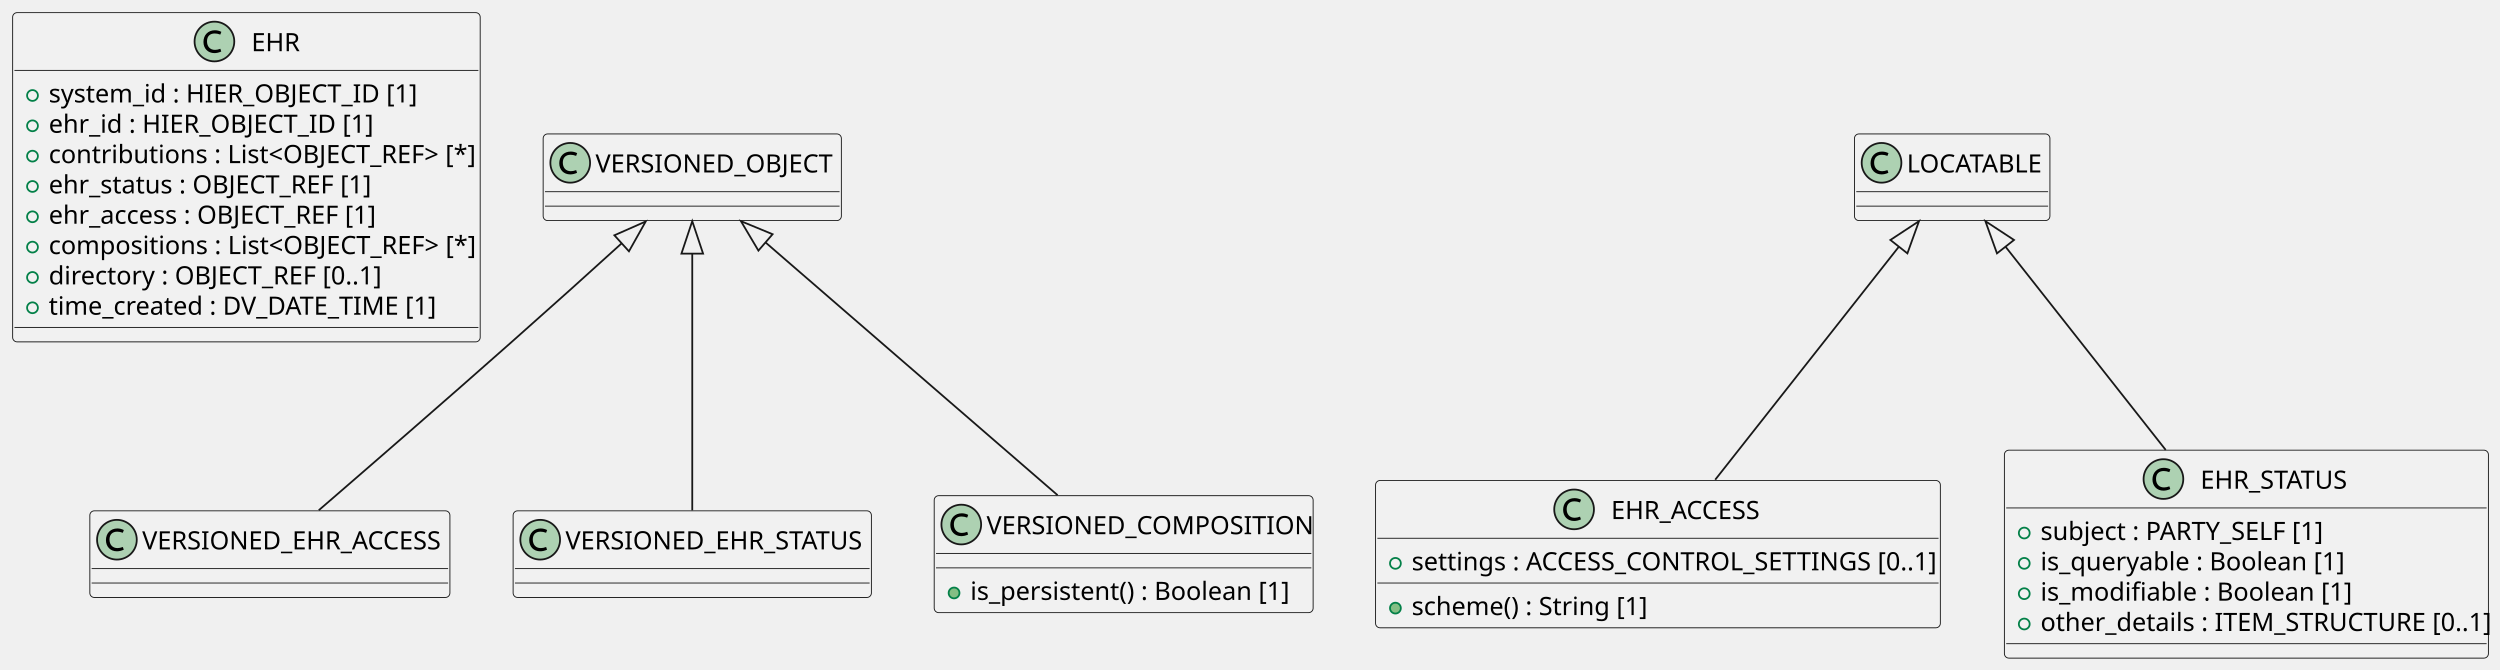
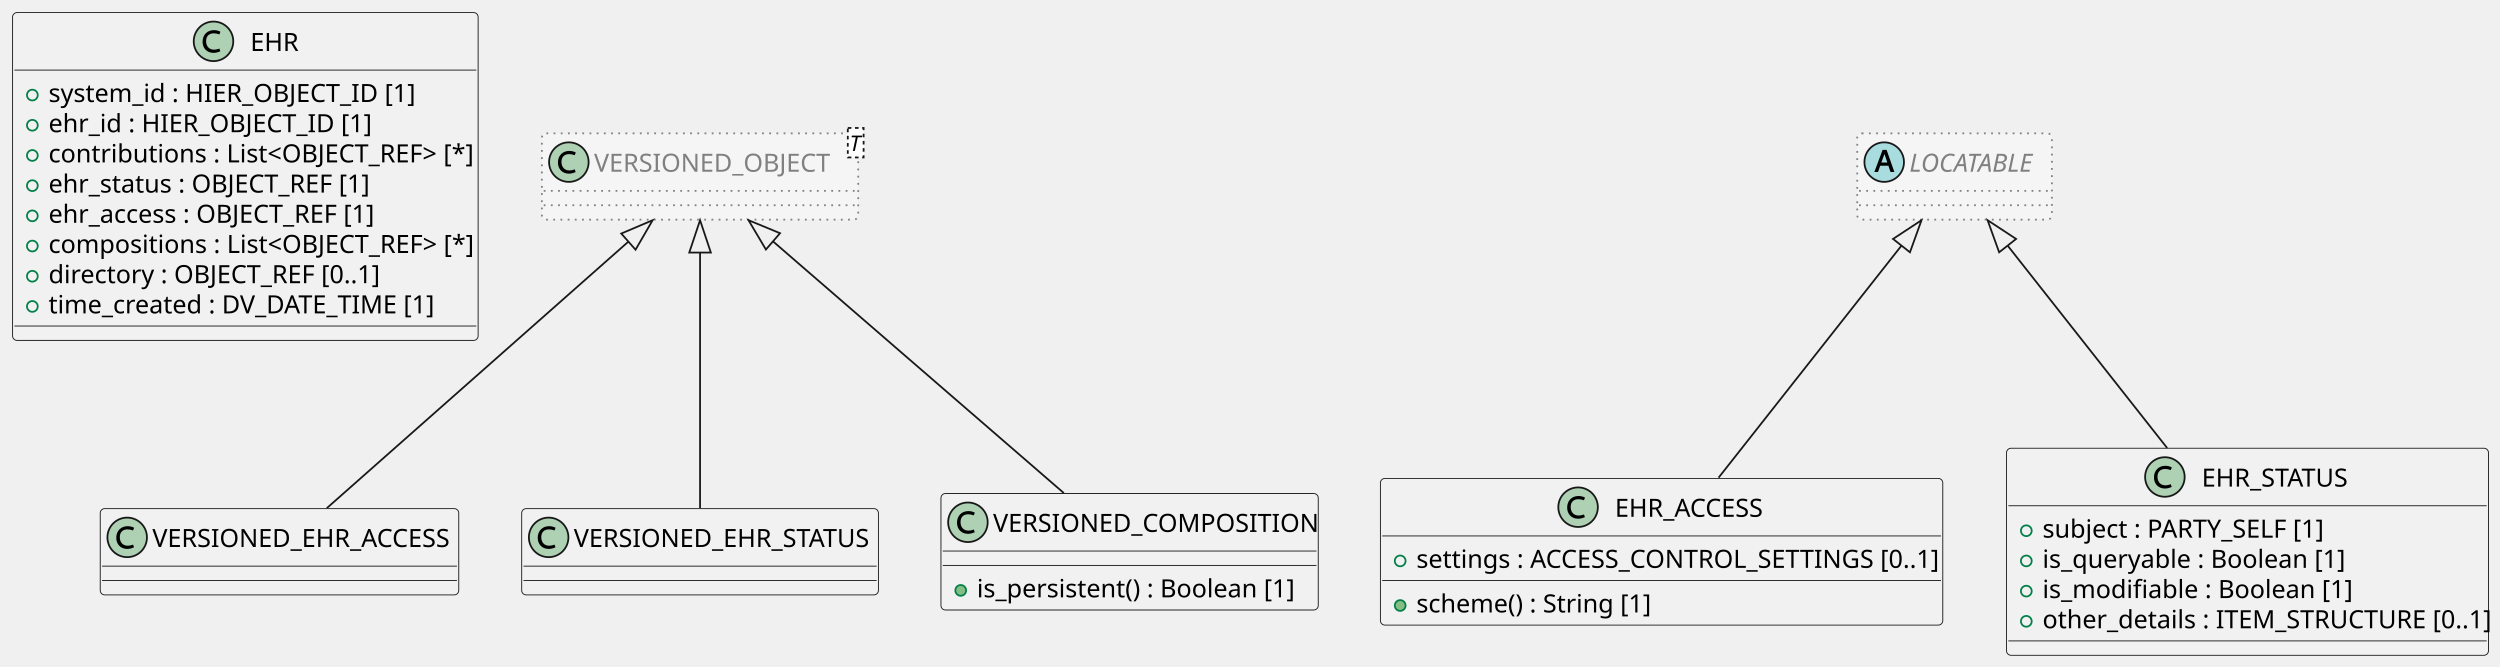
- <svg xmlns="http://www.w3.org/2000/svg" contentStyleType="text/css" data-diagram-type="CLASS" height="371px" preserveAspectRatio="none" style="width:1385px;height:371px;background:#FFFFFF;" version="1.1" viewBox="0 0 1385 371" width="1385px" zoomAndPan="magnify">
+ <svg xmlns="http://www.w3.org/2000/svg" contentStyleType="text/css" data-diagram-type="CLASS" height="371px" preserveAspectRatio="none" style="width:1391px;height:371px;background:#FFFFFF;" version="1.1" viewBox="0 0 1391 371" width="1391px" zoomAndPan="magnify">
  <defs />
  <g>
    <g class="entity" data-entity="EHR" data-source-line="2" data-uid="ent0002" id="entity_EHR">
      <rect fill="#F1F1F1" height="182.399" rx="2.5" ry="2.5" style="stroke:#181818;stroke-width:0.5;" width="259.029" x="7" y="7" />
      <ellipse cx="118.79" cy="23" fill="#ADD1B2" rx="11" ry="11" style="stroke:#181818;stroke-width:1;" />
      <path d="M118.79,29.422 C119.962,29.422 121.196,29.156 122.571,28.547 L122.087,27.031 C120.993,27.453 119.977,27.641 119.118,27.641 C116.399,27.641 114.68,25.797 114.68,22.891 C114.68,20.141 116.243,18.547 118.977,18.547 C119.899,18.547 120.915,18.734 122.055,19.156 L122.633,17.641 C121.54,17.062 120.243,16.766 119.055,16.766 C115.29,16.766 112.712,19.406 112.712,23.219 C112.712,26.891 115.196,29.422 118.79,29.422 Z " fill="#000000" />
      <text fill="#000000" font-family="sans-serif" font-size="14" lengthAdjust="spacing" textLength="26.95" x="139.29" y="28.362">EHR</text>
      <line style="stroke:#181818;stroke-width:0.5;" x1="8" x2="265.029" y1="39" y2="39" />
      <ellipse cx="18" cy="52.9" fill="none" rx="3" ry="3" style="stroke:#038048;stroke-width:1;" />
      <text fill="#000000" font-family="sans-serif" font-size="14" lengthAdjust="spacing" textLength="200.073" x="27" y="56.762">system_id : HIER_OBJECT_ID [1]</text>
      <ellipse cx="18" cy="69.7" fill="none" rx="3" ry="3" style="stroke:#038048;stroke-width:1;" />
      <text fill="#000000" font-family="sans-serif" font-size="14" lengthAdjust="spacing" textLength="176.119" x="27" y="73.562">ehr_id : HIER_OBJECT_ID [1]</text>
      <ellipse cx="18" cy="86.5" fill="none" rx="3" ry="3" style="stroke:#038048;stroke-width:1;" />
      <text fill="#000000" font-family="sans-serif" font-size="14" lengthAdjust="spacing" textLength="232.259" x="27" y="90.362">contributions : List&lt;OBJECT_REF&gt; [*]</text>
      <ellipse cx="18" cy="103.3" fill="none" rx="3" ry="3" style="stroke:#038048;stroke-width:1;" />
      <text fill="#000000" font-family="sans-serif" font-size="14" lengthAdjust="spacing" textLength="176.133" x="27" y="107.162">ehr_status : OBJECT_REF [1]</text>
      <ellipse cx="18" cy="120.1" fill="none" rx="3" ry="3" style="stroke:#038048;stroke-width:1;" />
      <text fill="#000000" font-family="sans-serif" font-size="14" lengthAdjust="spacing" textLength="178.681" x="27" y="123.962">ehr_access : OBJECT_REF [1]</text>
      <ellipse cx="18" cy="136.9" fill="none" rx="3" ry="3" style="stroke:#038048;stroke-width:1;" />
      <text fill="#000000" font-family="sans-serif" font-size="14" lengthAdjust="spacing" textLength="233.029" x="27" y="140.762">compositions : List&lt;OBJECT_REF&gt; [*]</text>
      <ellipse cx="18" cy="153.7" fill="none" rx="3" ry="3" style="stroke:#038048;stroke-width:1;" />
      <text fill="#000000" font-family="sans-serif" font-size="14" lengthAdjust="spacing" textLength="181.831" x="27" y="157.561">directory : OBJECT_REF [0..1]</text>
      <ellipse cx="18" cy="170.5" fill="none" rx="3" ry="3" style="stroke:#038048;stroke-width:1;" />
      <text fill="#000000" font-family="sans-serif" font-size="14" lengthAdjust="spacing" textLength="209.719" x="27" y="174.361">time_created : DV_DATE_TIME [1]</text>
      <line style="stroke:#181818;stroke-width:0.5;" x1="8" x2="265.029" y1="181.399" y2="181.399" />
    </g>
    <g class="entity" data-entity="VERSIONED_EHR_ACCESS" data-source-line="13" data-uid="ent0003" id="entity_VERSIONED_EHR_ACCESS">
-       <rect fill="#F1F1F1" height="48" rx="2.5" ry="2.5" style="stroke:#181818;stroke-width:0.5;" width="199.481" x="49.77" y="283" />
-       <ellipse cx="64.77" cy="299" fill="#ADD1B2" rx="11" ry="11" style="stroke:#181818;stroke-width:1;" />
-       <path d="M64.77,305.422 C65.942,305.422 67.176,305.156 68.551,304.547 L68.067,303.031 C66.973,303.453 65.957,303.641 65.098,303.641 C62.379,303.641 60.661,301.797 60.661,298.891 C60.661,296.141 62.223,294.547 64.957,294.547 C65.879,294.547 66.895,294.734 68.036,295.156 L68.614,293.641 C67.52,293.062 66.223,292.766 65.036,292.766 C61.27,292.766 58.692,295.406 58.692,299.219 C58.692,302.891 61.176,305.422 64.77,305.422 Z " fill="#000000" />
-       <text fill="#000000" font-family="sans-serif" font-size="14" lengthAdjust="spacing" textLength="167.481" x="78.77" y="304.362">VERSIONED_EHR_ACCESS</text>
-       <line style="stroke:#181818;stroke-width:0.5;" x1="50.77" x2="248.251" y1="315" y2="315" />
-       <line style="stroke:#181818;stroke-width:0.5;" x1="50.77" x2="248.251" y1="323" y2="323" />
+       <rect fill="#F1F1F1" height="48" rx="2.5" ry="2.5" style="stroke:#181818;stroke-width:0.5;" width="199.481" x="55.77" y="283" />
+       <ellipse cx="70.77" cy="299" fill="#ADD1B2" rx="11" ry="11" style="stroke:#181818;stroke-width:1;" />
+       <path d="M70.77,305.422 C71.942,305.422 73.176,305.156 74.551,304.547 L74.067,303.031 C72.973,303.453 71.957,303.641 71.098,303.641 C68.379,303.641 66.661,301.797 66.661,298.891 C66.661,296.141 68.223,294.547 70.957,294.547 C71.879,294.547 72.895,294.734 74.036,295.156 L74.614,293.641 C73.52,293.062 72.223,292.766 71.036,292.766 C67.27,292.766 64.692,295.406 64.692,299.219 C64.692,302.891 67.176,305.422 70.77,305.422 Z " fill="#000000" />
+       <text fill="#000000" font-family="sans-serif" font-size="14" lengthAdjust="spacing" textLength="167.481" x="84.77" y="304.362">VERSIONED_EHR_ACCESS</text>
+       <line style="stroke:#181818;stroke-width:0.5;" x1="56.77" x2="254.251" y1="315" y2="315" />
+       <line style="stroke:#181818;stroke-width:0.5;" x1="56.77" x2="254.251" y1="323" y2="323" />
    </g>
-     <g class="entity" data-entity="VERSIONED_EHR_STATUS" data-source-line="16" data-uid="ent0004" id="entity_VERSIONED_EHR_STATUS">
-       <rect fill="#F1F1F1" height="48" rx="2.5" ry="2.5" style="stroke:#181818;stroke-width:0.5;" width="198.487" x="284.27" y="283" />
-       <ellipse cx="299.27" cy="299" fill="#ADD1B2" rx="11" ry="11" style="stroke:#181818;stroke-width:1;" />
-       <path d="M299.27,305.422 C300.442,305.422 301.676,305.156 303.051,304.547 L302.567,303.031 C301.473,303.453 300.457,303.641 299.598,303.641 C296.879,303.641 295.161,301.797 295.161,298.891 C295.161,296.141 296.723,294.547 299.457,294.547 C300.379,294.547 301.395,294.734 302.536,295.156 L303.114,293.641 C302.02,293.062 300.723,292.766 299.536,292.766 C295.77,292.766 293.192,295.406 293.192,299.219 C293.192,302.891 295.676,305.422 299.27,305.422 Z " fill="#000000" />
-       <text fill="#000000" font-family="sans-serif" font-size="14" lengthAdjust="spacing" textLength="166.487" x="313.27" y="304.362">VERSIONED_EHR_STATUS</text>
-       <line style="stroke:#181818;stroke-width:0.5;" x1="285.27" x2="481.757" y1="315" y2="315" />
-       <line style="stroke:#181818;stroke-width:0.5;" x1="285.27" x2="481.757" y1="323" y2="323" />
+     <g class="entity" data-entity="VERSIONED_OBJECT" data-source-line="16" data-uid="ent0004" id="entity_VERSIONED_OBJECT">
+       <rect fill="#F5F5F5" height="48" rx="2.5" ry="2.5" style="stroke:#808080;stroke-width:1;stroke-dasharray:1,3;" width="176.001" x="301.51" y="74.2" />
+       <ellipse cx="316.51" cy="90.2" fill="#ADD1B2" rx="11" ry="11" style="stroke:#181818;stroke-width:1;" />
+       <path d="M316.51,96.622 C317.682,96.622 318.916,96.356 320.291,95.747 L319.807,94.231 C318.713,94.653 317.697,94.841 316.838,94.841 C314.119,94.841 312.401,92.997 312.401,90.091 C312.401,87.341 313.963,85.747 316.697,85.747 C317.619,85.747 318.635,85.934 319.776,86.356 L320.354,84.841 C319.26,84.263 317.963,83.966 316.776,83.966 C313.01,83.966 310.432,86.606 310.432,90.419 C310.432,94.091 312.916,96.622 316.51,96.622 Z " fill="#000000" />
+       <text fill="#808080" font-family="sans-serif" font-size="14" lengthAdjust="spacing" textLength="133.209" x="330.51" y="95.562">VERSIONED_OBJECT</text>
+       <rect fill="#FFFFFF" height="16.4" style="stroke:#181818;stroke-width:1;stroke-dasharray:2,2;" width="8.792" x="471.719" y="71.2" />
+       <text fill="#000000" font-family="sans-serif" font-size="12" font-style="italic" lengthAdjust="spacing" textLength="6.792" x="472.719" y="83.996">T</text>
+       <line style="stroke:#808080;stroke-width:1;stroke-dasharray:1,3;" x1="302.51" x2="476.512" y1="106.2" y2="106.2" />
+       <line style="stroke:#808080;stroke-width:1;stroke-dasharray:1,3;" x1="302.51" x2="476.512" y1="114.2" y2="114.2" />
    </g>
-     <g class="entity" data-entity="VERSIONED_COMPOSITION" data-source-line="19" data-uid="ent0005" id="entity_VERSIONED_COMPOSITION">
-       <rect fill="#F1F1F1" height="64.8" rx="2.5" ry="2.5" style="stroke:#181818;stroke-width:0.5;" width="209.925" x="517.55" y="274.6" />
-       <ellipse cx="532.55" cy="290.6" fill="#ADD1B2" rx="11" ry="11" style="stroke:#181818;stroke-width:1;" />
-       <path d="M532.55,297.022 C533.722,297.022 534.956,296.756 536.331,296.147 L535.847,294.631 C534.753,295.053 533.737,295.241 532.878,295.241 C530.159,295.241 528.441,293.397 528.441,290.491 C528.441,287.741 530.003,286.147 532.737,286.147 C533.659,286.147 534.675,286.334 535.816,286.756 L536.394,285.241 C535.3,284.663 534.003,284.366 532.816,284.366 C529.05,284.366 526.472,287.006 526.472,290.819 C526.472,294.491 528.956,297.022 532.55,297.022 Z " fill="#000000" />
-       <text fill="#000000" font-family="sans-serif" font-size="14" lengthAdjust="spacing" textLength="177.925" x="546.55" y="295.962">VERSIONED_COMPOSITION</text>
-       <line style="stroke:#181818;stroke-width:0.5;" x1="518.55" x2="726.475" y1="306.6" y2="306.6" />
-       <line style="stroke:#181818;stroke-width:0.5;" x1="518.55" x2="726.475" y1="314.6" y2="314.6" />
-       <ellipse cx="528.55" cy="328.5" fill="#84BE84" rx="3" ry="3" style="stroke:#038048;stroke-width:1;" />
-       <text fill="#000000" font-family="sans-serif" font-size="14" lengthAdjust="spacing" textLength="167.537" x="537.55" y="332.362">is_persistent() : Boolean [1]</text>
+     <g class="entity" data-entity="VERSIONED_EHR_STATUS" data-source-line="19" data-uid="ent0005" id="entity_VERSIONED_EHR_STATUS">
+       <rect fill="#F1F1F1" height="48" rx="2.5" ry="2.5" style="stroke:#181818;stroke-width:0.5;" width="198.487" x="290.27" y="283" />
+       <ellipse cx="305.27" cy="299" fill="#ADD1B2" rx="11" ry="11" style="stroke:#181818;stroke-width:1;" />
+       <path d="M305.27,305.422 C306.442,305.422 307.676,305.156 309.051,304.547 L308.567,303.031 C307.473,303.453 306.457,303.641 305.598,303.641 C302.879,303.641 301.161,301.797 301.161,298.891 C301.161,296.141 302.723,294.547 305.457,294.547 C306.379,294.547 307.395,294.734 308.536,295.156 L309.114,293.641 C308.02,293.062 306.723,292.766 305.536,292.766 C301.77,292.766 299.192,295.406 299.192,299.219 C299.192,302.891 301.676,305.422 305.27,305.422 Z " fill="#000000" />
+       <text fill="#000000" font-family="sans-serif" font-size="14" lengthAdjust="spacing" textLength="166.487" x="319.27" y="304.362">VERSIONED_EHR_STATUS</text>
+       <line style="stroke:#181818;stroke-width:0.5;" x1="291.27" x2="487.757" y1="315" y2="315" />
+       <line style="stroke:#181818;stroke-width:0.5;" x1="291.27" x2="487.757" y1="323" y2="323" />
    </g>
-     <g class="entity" data-entity="EHR_ACCESS" data-source-line="23" data-uid="ent0006" id="entity_EHR_ACCESS">
-       <rect fill="#F1F1F1" height="81.6" rx="2.5" ry="2.5" style="stroke:#181818;stroke-width:0.5;" width="312.901" x="762.06" y="266.2" />
-       <ellipse cx="872.044" cy="282.2" fill="#ADD1B2" rx="11" ry="11" style="stroke:#181818;stroke-width:1;" />
-       <path d="M872.044,288.622 C873.215,288.622 874.45,288.356 875.825,287.747 L875.34,286.231 C874.247,286.653 873.231,286.841 872.372,286.841 C869.653,286.841 867.934,284.997 867.934,282.091 C867.934,279.341 869.497,277.747 872.231,277.747 C873.153,277.747 874.169,277.934 875.309,278.356 L875.887,276.841 C874.794,276.262 873.497,275.966 872.309,275.966 C868.544,275.966 865.965,278.606 865.965,282.419 C865.965,286.091 868.45,288.622 872.044,288.622 Z " fill="#000000" />
-       <text fill="#000000" font-family="sans-serif" font-size="14" lengthAdjust="spacing" textLength="84.434" x="892.544" y="287.562">EHR_ACCESS</text>
-       <line style="stroke:#181818;stroke-width:0.5;" x1="763.06" x2="1073.961" y1="298.2" y2="298.2" />
-       <ellipse cx="773.06" cy="312.1" fill="none" rx="3" ry="3" style="stroke:#038048;stroke-width:1;" />
-       <text fill="#000000" font-family="sans-serif" font-size="14" lengthAdjust="spacing" textLength="286.901" x="782.06" y="315.962">settings : ACCESS_CONTROL_SETTINGS [0..1]</text>
-       <line style="stroke:#181818;stroke-width:0.5;" x1="763.06" x2="1073.961" y1="323" y2="323" />
-       <ellipse cx="773.06" cy="336.9" fill="#84BE84" rx="3" ry="3" style="stroke:#038048;stroke-width:1;" />
-       <text fill="#000000" font-family="sans-serif" font-size="14" lengthAdjust="spacing" textLength="122.57" x="782.06" y="340.762">scheme() : String [1]</text>
+     <g class="entity" data-entity="VERSIONED_COMPOSITION" data-source-line="22" data-uid="ent0006" id="entity_VERSIONED_COMPOSITION">
+       <rect fill="#F1F1F1" height="64.8" rx="2.5" ry="2.5" style="stroke:#181818;stroke-width:0.5;" width="209.925" x="523.55" y="274.6" />
+       <ellipse cx="538.55" cy="290.6" fill="#ADD1B2" rx="11" ry="11" style="stroke:#181818;stroke-width:1;" />
+       <path d="M538.55,297.022 C539.722,297.022 540.956,296.756 542.331,296.147 L541.847,294.631 C540.753,295.053 539.737,295.241 538.878,295.241 C536.159,295.241 534.441,293.397 534.441,290.491 C534.441,287.741 536.003,286.147 538.737,286.147 C539.659,286.147 540.675,286.334 541.816,286.756 L542.394,285.241 C541.3,284.663 540.003,284.366 538.816,284.366 C535.05,284.366 532.472,287.006 532.472,290.819 C532.472,294.491 534.956,297.022 538.55,297.022 Z " fill="#000000" />
+       <text fill="#000000" font-family="sans-serif" font-size="14" lengthAdjust="spacing" textLength="177.925" x="552.55" y="295.962">VERSIONED_COMPOSITION</text>
+       <line style="stroke:#181818;stroke-width:0.5;" x1="524.55" x2="732.475" y1="306.6" y2="306.6" />
+       <line style="stroke:#181818;stroke-width:0.5;" x1="524.55" x2="732.475" y1="314.6" y2="314.6" />
+       <ellipse cx="534.55" cy="328.5" fill="#84BE84" rx="3" ry="3" style="stroke:#038048;stroke-width:1;" />
+       <text fill="#000000" font-family="sans-serif" font-size="14" lengthAdjust="spacing" textLength="167.537" x="543.55" y="332.362">is_persistent() : Boolean [1]</text>
    </g>
-     <g class="entity" data-entity="EHR_STATUS" data-source-line="28" data-uid="ent0007" id="entity_EHR_STATUS">
-       <rect fill="#F1F1F1" height="115.2" rx="2.5" ry="2.5" style="stroke:#181818;stroke-width:0.5;" width="268.143" x="1110.44" y="249.4" />
-       <ellipse cx="1198.542" cy="265.4" fill="#ADD1B2" rx="11" ry="11" style="stroke:#181818;stroke-width:1;" />
-       <path d="M1198.542,271.822 C1199.714,271.822 1200.948,271.556 1202.323,270.947 L1201.839,269.431 C1200.745,269.853 1199.729,270.041 1198.87,270.041 C1196.151,270.041 1194.432,268.197 1194.432,265.291 C1194.432,262.541 1195.995,260.947 1198.729,260.947 C1199.651,260.947 1200.667,261.134 1201.807,261.556 L1202.385,260.041 C1201.292,259.462 1199.995,259.166 1198.807,259.166 C1195.042,259.166 1192.464,261.806 1192.464,265.619 C1192.464,269.291 1194.948,271.822 1198.542,271.822 Z " fill="#000000" />
-       <text fill="#000000" font-family="sans-serif" font-size="14" lengthAdjust="spacing" textLength="83.44" x="1219.042" y="270.762">EHR_STATUS</text>
-       <line style="stroke:#181818;stroke-width:0.5;" x1="1111.44" x2="1377.583" y1="281.4" y2="281.4" />
-       <ellipse cx="1121.44" cy="295.3" fill="none" rx="3" ry="3" style="stroke:#038048;stroke-width:1;" />
-       <text fill="#000000" font-family="sans-serif" font-size="14" lengthAdjust="spacing" textLength="152.893" x="1130.44" y="299.162">subject : PARTY_SELF [1]</text>
-       <ellipse cx="1121.44" cy="312.1" fill="none" rx="3" ry="3" style="stroke:#038048;stroke-width:1;" />
-       <text fill="#000000" font-family="sans-serif" font-size="14" lengthAdjust="spacing" textLength="158.185" x="1130.44" y="315.962">is_queryable : Boolean [1]</text>
-       <ellipse cx="1121.44" cy="328.9" fill="none" rx="3" ry="3" style="stroke:#038048;stroke-width:1;" />
-       <text fill="#000000" font-family="sans-serif" font-size="14" lengthAdjust="spacing" textLength="162.973" x="1130.44" y="332.762">is_modifiable : Boolean [1]</text>
-       <ellipse cx="1121.44" cy="345.7" fill="none" rx="3" ry="3" style="stroke:#038048;stroke-width:1;" />
-       <text fill="#000000" font-family="sans-serif" font-size="14" lengthAdjust="spacing" textLength="242.143" x="1130.44" y="349.562">other_details : ITEM_STRUCTURE [0..1]</text>
-       <line style="stroke:#181818;stroke-width:0.5;" x1="1111.44" x2="1377.583" y1="356.6" y2="356.6" />
+     <g class="entity" data-entity="EHR_ACCESS" data-source-line="26" data-uid="ent0007" id="entity_EHR_ACCESS">
+       <rect fill="#F1F1F1" height="81.6" rx="2.5" ry="2.5" style="stroke:#181818;stroke-width:0.5;" width="312.901" x="768.06" y="266.2" />
+       <ellipse cx="878.044" cy="282.2" fill="#ADD1B2" rx="11" ry="11" style="stroke:#181818;stroke-width:1;" />
+       <path d="M878.044,288.622 C879.215,288.622 880.45,288.356 881.825,287.747 L881.34,286.231 C880.247,286.653 879.231,286.841 878.372,286.841 C875.653,286.841 873.934,284.997 873.934,282.091 C873.934,279.341 875.497,277.747 878.231,277.747 C879.153,277.747 880.169,277.934 881.309,278.356 L881.887,276.841 C880.794,276.262 879.497,275.966 878.309,275.966 C874.544,275.966 871.965,278.606 871.965,282.419 C871.965,286.091 874.45,288.622 878.044,288.622 Z " fill="#000000" />
+       <text fill="#000000" font-family="sans-serif" font-size="14" lengthAdjust="spacing" textLength="84.434" x="898.544" y="287.562">EHR_ACCESS</text>
+       <line style="stroke:#181818;stroke-width:0.5;" x1="769.06" x2="1079.961" y1="298.2" y2="298.2" />
+       <ellipse cx="779.06" cy="312.1" fill="none" rx="3" ry="3" style="stroke:#038048;stroke-width:1;" />
+       <text fill="#000000" font-family="sans-serif" font-size="14" lengthAdjust="spacing" textLength="286.901" x="788.06" y="315.962">settings : ACCESS_CONTROL_SETTINGS [0..1]</text>
+       <line style="stroke:#181818;stroke-width:0.5;" x1="769.06" x2="1079.961" y1="323" y2="323" />
+       <ellipse cx="779.06" cy="336.9" fill="#84BE84" rx="3" ry="3" style="stroke:#038048;stroke-width:1;" />
+       <text fill="#000000" font-family="sans-serif" font-size="14" lengthAdjust="spacing" textLength="122.57" x="788.06" y="340.762">scheme() : String [1]</text>
    </g>
-     <g class="entity" data-entity="VERSIONED_OBJECT" data-source-line="35" data-uid="ent0008" id="entity_VERSIONED_OBJECT">
-       <rect fill="#F1F1F1" height="48" rx="2.5" ry="2.5" style="stroke:#181818;stroke-width:0.5;" width="165.209" x="300.91" y="74.2" />
-       <ellipse cx="315.91" cy="90.2" fill="#ADD1B2" rx="11" ry="11" style="stroke:#181818;stroke-width:1;" />
-       <path d="M315.91,96.622 C317.082,96.622 318.316,96.356 319.691,95.747 L319.207,94.231 C318.113,94.653 317.098,94.841 316.238,94.841 C313.519,94.841 311.801,92.997 311.801,90.091 C311.801,87.341 313.363,85.747 316.098,85.747 C317.019,85.747 318.035,85.934 319.176,86.356 L319.754,84.841 C318.66,84.263 317.363,83.966 316.176,83.966 C312.41,83.966 309.832,86.606 309.832,90.419 C309.832,94.091 312.316,96.622 315.91,96.622 Z " fill="#000000" />
-       <text fill="#000000" font-family="sans-serif" font-size="14" lengthAdjust="spacing" textLength="133.209" x="329.91" y="95.562">VERSIONED_OBJECT</text>
-       <line style="stroke:#181818;stroke-width:0.5;" x1="301.91" x2="465.12" y1="106.2" y2="106.2" />
-       <line style="stroke:#181818;stroke-width:0.5;" x1="301.91" x2="465.12" y1="114.2" y2="114.2" />
+     <g class="entity" data-entity="LOCATABLE" data-source-line="31" data-uid="ent0008" id="entity_LOCATABLE">
+       <rect fill="#F5F5F5" height="48" rx="2.5" ry="2.5" style="stroke:#808080;stroke-width:1;stroke-dasharray:1,3;" width="108.286" x="1033.37" y="74.2" />
+       <ellipse cx="1048.37" cy="90.2" fill="#A9DCDF" rx="11" ry="11" style="stroke:#181818;stroke-width:1;" />
+       <path d="M1042.886,95.7 L1044.917,95.7 L1048.964,84.356 L1048.057,84.356 L1051.886,95.7 L1054.026,95.7 L1049.698,83.372 L1047.479,83.372 L1042.886,95.7 Z M1045.214,92.2 L1051.651,92.2 L1051.651,90.45 L1045.214,90.45 L1045.214,92.2 Z " fill="#000000" />
+       <text fill="#808080" font-family="sans-serif" font-size="14" font-style="italic" lengthAdjust="spacing" textLength="76.286" x="1062.37" y="95.562">LOCATABLE</text>
+       <line style="stroke:#808080;stroke-width:1;stroke-dasharray:1,3;" x1="1034.37" x2="1140.656" y1="106.2" y2="106.2" />
+       <line style="stroke:#808080;stroke-width:1;stroke-dasharray:1,3;" x1="1034.37" x2="1140.656" y1="114.2" y2="114.2" />
    </g>
-     <g class="entity" data-entity="LOCATABLE" data-source-line="38" data-uid="ent0012" id="entity_LOCATABLE">
-       <rect fill="#F1F1F1" height="48" rx="2.5" ry="2.5" style="stroke:#181818;stroke-width:0.5;" width="108.286" x="1027.37" y="74.2" />
-       <ellipse cx="1042.37" cy="90.2" fill="#ADD1B2" rx="11" ry="11" style="stroke:#181818;stroke-width:1;" />
-       <path d="M1042.37,96.622 C1043.542,96.622 1044.776,96.356 1046.151,95.747 L1045.667,94.231 C1044.573,94.653 1043.557,94.841 1042.698,94.841 C1039.979,94.841 1038.261,92.997 1038.261,90.091 C1038.261,87.341 1039.823,85.747 1042.557,85.747 C1043.479,85.747 1044.495,85.934 1045.636,86.356 L1046.214,84.841 C1045.12,84.263 1043.823,83.966 1042.636,83.966 C1038.87,83.966 1036.292,86.606 1036.292,90.419 C1036.292,94.091 1038.776,96.622 1042.37,96.622 Z " fill="#000000" />
-       <text fill="#000000" font-family="sans-serif" font-size="14" lengthAdjust="spacing" textLength="76.286" x="1056.37" y="95.562">LOCATABLE</text>
-       <line style="stroke:#181818;stroke-width:0.5;" x1="1028.37" x2="1134.656" y1="106.2" y2="106.2" />
-       <line style="stroke:#181818;stroke-width:0.5;" x1="1028.37" x2="1134.656" y1="114.2" y2="114.2" />
+     <g class="entity" data-entity="EHR_STATUS" data-source-line="34" data-uid="ent0009" id="entity_EHR_STATUS">
+       <rect fill="#F1F1F1" height="115.2" rx="2.5" ry="2.5" style="stroke:#181818;stroke-width:0.5;" width="268.143" x="1116.44" y="249.4" />
+       <ellipse cx="1204.542" cy="265.4" fill="#ADD1B2" rx="11" ry="11" style="stroke:#181818;stroke-width:1;" />
+       <path d="M1204.542,271.822 C1205.714,271.822 1206.948,271.556 1208.323,270.947 L1207.839,269.431 C1206.745,269.853 1205.729,270.041 1204.87,270.041 C1202.151,270.041 1200.432,268.197 1200.432,265.291 C1200.432,262.541 1201.995,260.947 1204.729,260.947 C1205.651,260.947 1206.667,261.134 1207.807,261.556 L1208.385,260.041 C1207.292,259.462 1205.995,259.166 1204.807,259.166 C1201.042,259.166 1198.464,261.806 1198.464,265.619 C1198.464,269.291 1200.948,271.822 1204.542,271.822 Z " fill="#000000" />
+       <text fill="#000000" font-family="sans-serif" font-size="14" lengthAdjust="spacing" textLength="83.44" x="1225.042" y="270.762">EHR_STATUS</text>
+       <line style="stroke:#181818;stroke-width:0.5;" x1="1117.44" x2="1383.583" y1="281.4" y2="281.4" />
+       <ellipse cx="1127.44" cy="295.3" fill="none" rx="3" ry="3" style="stroke:#038048;stroke-width:1;" />
+       <text fill="#000000" font-family="sans-serif" font-size="14" lengthAdjust="spacing" textLength="152.893" x="1136.44" y="299.162">subject : PARTY_SELF [1]</text>
+       <ellipse cx="1127.44" cy="312.1" fill="none" rx="3" ry="3" style="stroke:#038048;stroke-width:1;" />
+       <text fill="#000000" font-family="sans-serif" font-size="14" lengthAdjust="spacing" textLength="158.185" x="1136.44" y="315.962">is_queryable : Boolean [1]</text>
+       <ellipse cx="1127.44" cy="328.9" fill="none" rx="3" ry="3" style="stroke:#038048;stroke-width:1;" />
+       <text fill="#000000" font-family="sans-serif" font-size="14" lengthAdjust="spacing" textLength="162.973" x="1136.44" y="332.762">is_modifiable : Boolean [1]</text>
+       <ellipse cx="1127.44" cy="345.7" fill="none" rx="3" ry="3" style="stroke:#038048;stroke-width:1;" />
+       <text fill="#000000" font-family="sans-serif" font-size="14" lengthAdjust="spacing" textLength="242.143" x="1136.44" y="349.562">other_details : ITEM_STRUCTURE [0..1]</text>
+       <line style="stroke:#181818;stroke-width:0.5;" x1="1117.44" x2="1383.583" y1="356.6" y2="356.6" />
    </g>
-     <g class="link" data-entity-1="VERSIONED_OBJECT" data-entity-2="VERSIONED_EHR_ACCESS" data-source-line="35" data-uid="lnk9" id="link_VERSIONED_OBJECT_VERSIONED_EHR_ACCESS">
-       <path codeLine="35" d="M344.404,134.791 C324.274,153.071 308.89,166.92 283.51,189.4 C246.7,222.02 203.74,259.25 176.59,282.69" fill="none" id="VERSIONED_OBJECT-backto-VERSIONED_EHR_ACCESS" style="stroke:#181818;stroke-width:1;" />
-       <polygon fill="none" points="357.73,122.69,340.371,130.349,348.438,139.233,357.73,122.69" style="stroke:#181818;stroke-width:1;" />
+     <g class="link" data-entity-1="VERSIONED_OBJECT" data-entity-2="VERSIONED_EHR_ACCESS" data-source-line="41" data-uid="lnk10" id="link_VERSIONED_OBJECT_VERSIONED_EHR_ACCESS">
+       <path codeLine="41" d="M349.642,134.44 C304.582,174.26 226.8,243 181.81,282.76" fill="none" id="VERSIONED_OBJECT-backto-VERSIONED_EHR_ACCESS" style="stroke:#181818;stroke-width:1;" />
+       <polygon fill="none" points="363.13,122.52,345.669,129.944,353.615,138.935,363.13,122.52" style="stroke:#181818;stroke-width:1;" />
    </g>
-     <g class="link" data-entity-1="VERSIONED_OBJECT" data-entity-2="VERSIONED_EHR_STATUS" data-source-line="36" data-uid="lnk10" id="link_VERSIONED_OBJECT_VERSIONED_EHR_STATUS">
-       <path codeLine="36" d="M383.51,140.52 C383.51,180.34 383.51,243 383.51,282.76" fill="none" id="VERSIONED_OBJECT-backto-VERSIONED_EHR_STATUS" style="stroke:#181818;stroke-width:1;" />
-       <polygon fill="none" points="383.51,122.52,377.51,140.52,389.51,140.52,383.51,122.52" style="stroke:#181818;stroke-width:1;" />
+     <g class="link" data-entity-1="VERSIONED_OBJECT" data-entity-2="VERSIONED_EHR_STATUS" data-source-line="42" data-uid="lnk11" id="link_VERSIONED_OBJECT_VERSIONED_EHR_STATUS">
+       <path codeLine="42" d="M389.51,140.52 C389.51,180.34 389.51,243 389.51,282.76" fill="none" id="VERSIONED_OBJECT-backto-VERSIONED_EHR_STATUS" style="stroke:#181818;stroke-width:1;" />
+       <polygon fill="none" points="389.51,122.52,383.51,140.52,395.51,140.52,389.51,122.52" style="stroke:#181818;stroke-width:1;" />
    </g>
-     <g class="link" data-entity-1="VERSIONED_OBJECT" data-entity-2="VERSIONED_COMPOSITION" data-source-line="37" data-uid="lnk11" id="link_VERSIONED_OBJECT_VERSIONED_COMPOSITION">
-       <path codeLine="37" d="M424.082,134.298 C467.052,171.478 537.55,232.48 585.92,274.34" fill="none" id="VERSIONED_OBJECT-backto-VERSIONED_COMPOSITION" style="stroke:#181818;stroke-width:1;" />
-       <polygon fill="none" points="410.47,122.52,420.156,138.835,428.008,129.761,410.47,122.52" style="stroke:#181818;stroke-width:1;" />
+     <g class="link" data-entity-1="VERSIONED_OBJECT" data-entity-2="VERSIONED_COMPOSITION" data-source-line="43" data-uid="lnk12" id="link_VERSIONED_OBJECT_VERSIONED_COMPOSITION">
+       <path codeLine="43" d="M430.082,134.298 C473.052,171.478 543.55,232.48 591.92,274.34" fill="none" id="VERSIONED_OBJECT-backto-VERSIONED_COMPOSITION" style="stroke:#181818;stroke-width:1;" />
+       <polygon fill="none" points="416.47,122.52,426.156,138.835,434.008,129.761,416.47,122.52" style="stroke:#181818;stroke-width:1;" />
    </g>
-     <g class="link" data-entity-1="LOCATABLE" data-entity-2="EHR_ACCESS" data-source-line="38" data-uid="lnk13" id="link_LOCATABLE_EHR_ACCESS">
-       <path codeLine="38" d="M1051.987,136.657 C1024.598,171.407 983.84,223.12 950.23,265.76" fill="none" id="LOCATABLE-backto-EHR_ACCESS" style="stroke:#181818;stroke-width:1;" />
-       <polygon fill="none" points="1063.13,122.52,1047.275,132.942,1056.7,140.371,1063.13,122.52" style="stroke:#181818;stroke-width:1;" />
+     <g class="link" data-entity-1="LOCATABLE" data-entity-2="EHR_ACCESS" data-source-line="44" data-uid="lnk13" id="link_LOCATABLE_EHR_ACCESS">
+       <path codeLine="44" d="M1057.987,136.657 C1030.598,171.407 989.84,223.12 956.23,265.76" fill="none" id="LOCATABLE-backto-EHR_ACCESS" style="stroke:#181818;stroke-width:1;" />
+       <polygon fill="none" points="1069.13,122.52,1053.275,132.942,1062.7,140.371,1069.13,122.52" style="stroke:#181818;stroke-width:1;" />
    </g>
-     <g class="link" data-entity-1="LOCATABLE" data-entity-2="EHR_STATUS" data-source-line="39" data-uid="lnk14" id="link_LOCATABLE_EHR_STATUS">
-       <path codeLine="39" d="M1111.041,136.657 C1135.101,167.188 1166.93,207.57 1199.8,249.27" fill="none" id="LOCATABLE-backto-EHR_STATUS" style="stroke:#181818;stroke-width:1;" />
-       <polygon fill="none" points="1099.9,122.52,1106.329,140.371,1115.754,132.944,1099.9,122.52" style="stroke:#181818;stroke-width:1;" />
+     <g class="link" data-entity-1="LOCATABLE" data-entity-2="EHR_STATUS" data-source-line="45" data-uid="lnk14" id="link_LOCATABLE_EHR_STATUS">
+       <path codeLine="45" d="M1117.041,136.657 C1141.101,167.188 1172.93,207.57 1205.8,249.27" fill="none" id="LOCATABLE-backto-EHR_STATUS" style="stroke:#181818;stroke-width:1;" />
+       <polygon fill="none" points="1105.9,122.52,1112.329,140.371,1121.754,132.944,1105.9,122.52" style="stroke:#181818;stroke-width:1;" />
    </g>
  </g>
</svg>
